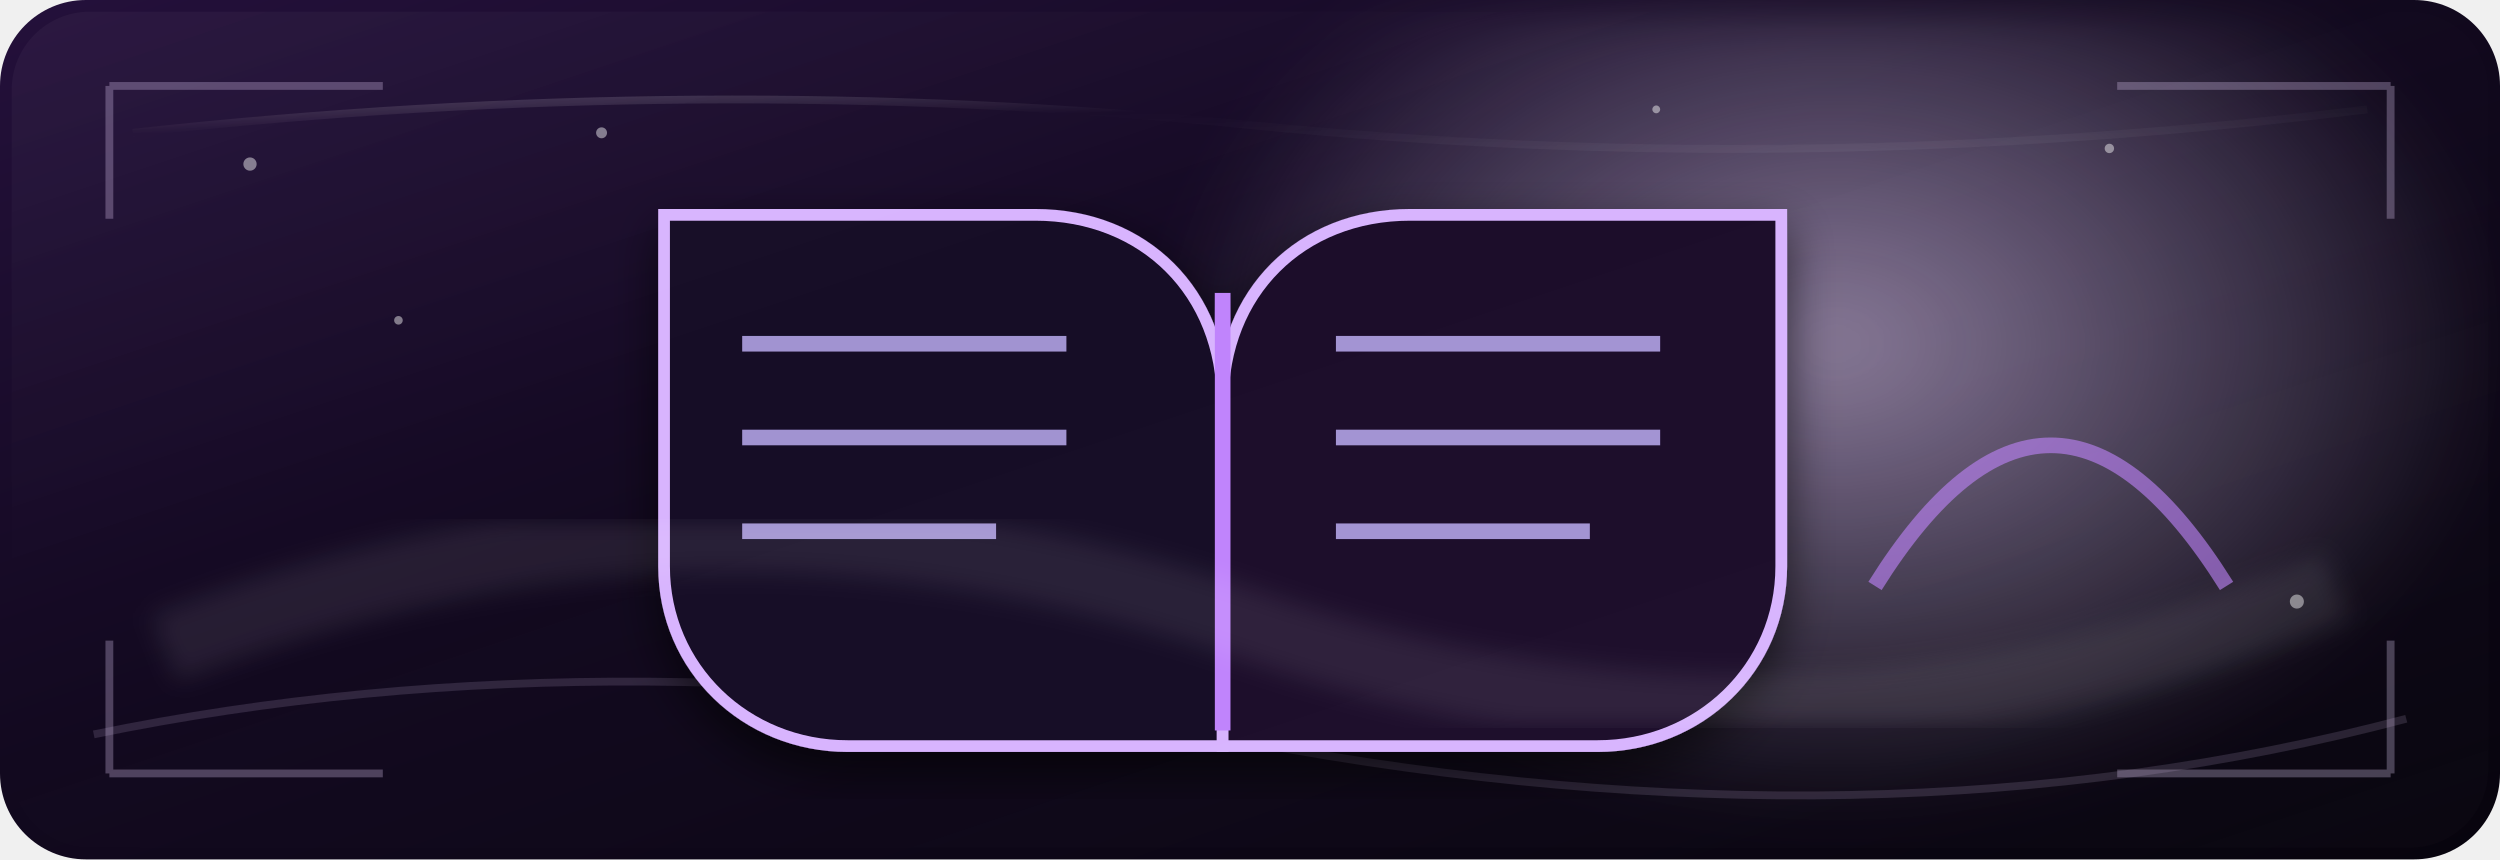
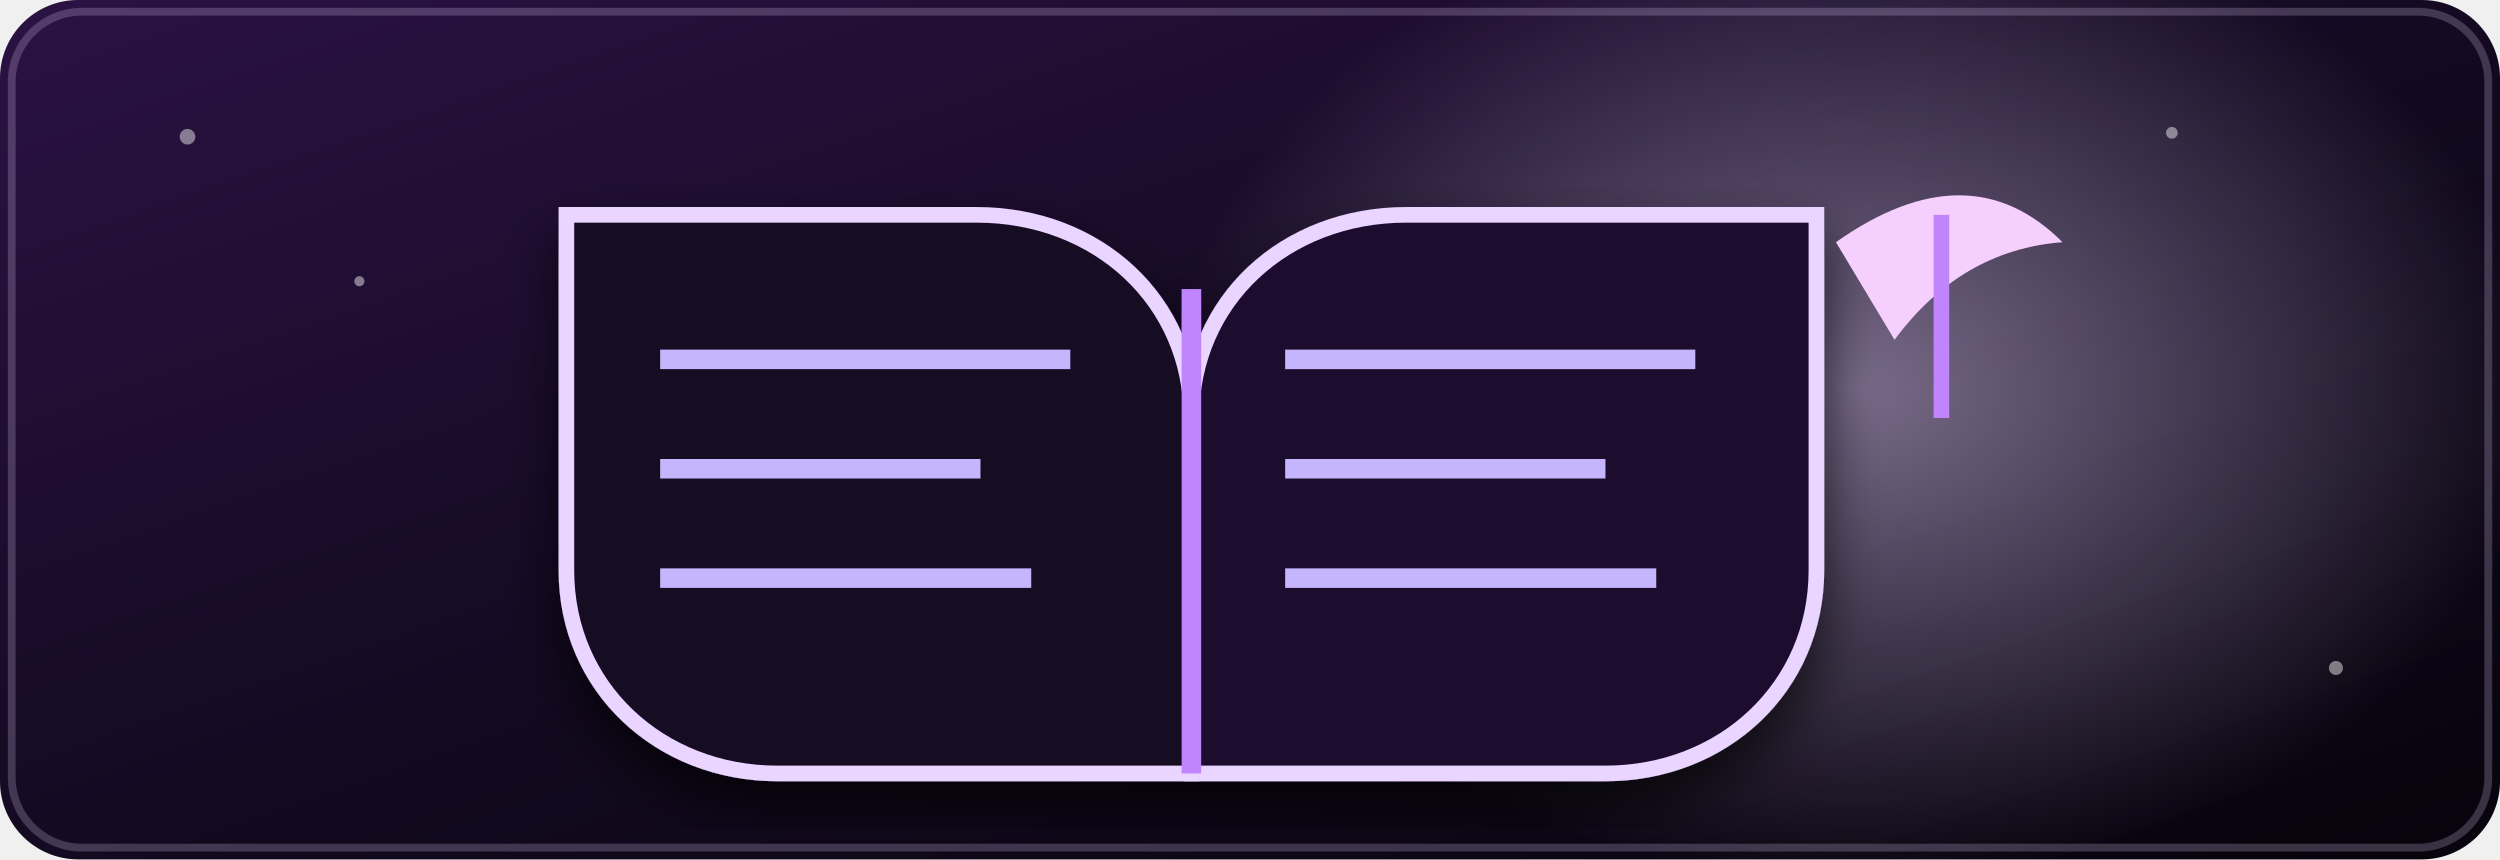
<svg xmlns="http://www.w3.org/2000/svg" viewBox="0 0 640 220" aria-hidden="true">
  <defs>
-     <linearGradient id="bg" x1="0" y1="0" x2="1" y2="1">
-       <stop stop-color="#24103b" />
-       <stop offset=".45" stop-color="#12091f" />
+     <linearGradient id="b" x2="1" y2="1">
+       <stop stop-color="#2b1244" />
+       <stop offset=".55" stop-color="#12091e" />
      <stop offset="1" stop-color="#07040d" />
    </linearGradient>
-     <radialGradient id="aura">
-       <stop stop-color="#e9d5ff" stop-opacity=".55" />
+     <radialGradient id="g">
+       <stop stop-color="#e9d5ff" stop-opacity=".48" />
      <stop offset="1" stop-color="#e9d5ff" stop-opacity="0" />
    </radialGradient>
-     <linearGradient id="metal" x1="0" y1="0" x2="1" y2="1">
-       <stop stop-color="#fff" />
-       <stop offset=".3" stop-color="#e9d5ff" />
-       <stop offset="1" stop-color="#7e22ce" />
-     </linearGradient>
-     <filter id="glow">
-       <feGaussianBlur stdDeviation="8" />
-     </filter>
-     <filter id="shadow">
-       <feDropShadow dx="0" dy="5" stdDeviation="6" flood-color="#000" flood-opacity=".65" />
-     </filter>
-     <linearGradient id="artShine" x1="0" y1="0" x2="1" y2="1">
-       <stop stop-color="#fff" stop-opacity=".18" />
-       <stop offset=".35" stop-color="#fff" stop-opacity="0" />
-       <stop offset="1" stop-color="#fff" stop-opacity=".05" />
-     </linearGradient>
-     <filter id="artGlow">
-       <feGaussianBlur stdDeviation="3" />
+     <filter id="s">
+       <feDropShadow dx="0" dy="7" stdDeviation="7" flood-color="#000" flood-opacity=".7" />
    </filter>
  </defs>
-   <rect width="640" height="220" rx="22" fill="url(#bg)" />
-   <ellipse cx="470" cy="88" rx="170" ry="120" fill="url(#aura)" filter="url(#glow)" />
-   <g opacity=".45" fill="#fff">
-     <circle cx="64" cy="42" r="1.7" />
-     <circle cx="102" cy="82" r="1.1" />
-     <circle cx="154" cy="34" r="1.4" />
-     <circle cx="540" cy="38" r="1.2" />
-     <circle cx="588" cy="154" r="1.8" />
-     <circle cx="424" cy="28" r="1" />
+   <rect width="640" height="220" rx="20" fill="url(#b)" />
+   <ellipse cx="475" cy="100" rx="175" ry="125" fill="url(#g)" />
+   <g fill="#fff" opacity=".45">
+     <circle cx="48" cy="35" r="2" />
+     <circle cx="92" cy="72" r="1.3" />
+     <circle cx="556" cy="34" r="1.5" />
+     <circle cx="598" cy="171" r="1.8" />
  </g>
-   <path d="M24 188 Q160 160 320 190 T616 184" fill="none" stroke="#e9d5ff" stroke-opacity=".14" stroke-width="2" />
-   <g filter="url(#shadow)">
-     <path d="M170 55h95c28 0 48 20 48 48v88h-96c-26 0-47-20-47-46z" fill="#160b25" stroke="#d8b4fe" stroke-width="3" />
-     <path d="M313 103c0-28 20-48 48-48h95v90c0 26-21 46-47 46h-96z" fill="#1c0d2c" stroke="#d8b4fe" stroke-width="3" />
-     <path d="M313 75v112" stroke="#c084fc" stroke-width="4" />
-     <g stroke="#c4b5fd" stroke-width="4" opacity=".8">
-       <path d="M190 88h83M190 112h83M190 136h65M342 88h83M342 112h83M342 136h65" />
+   <g filter="url(#s)">
+     <path d="M145 55h105c31 0 55 22 55 52v91h-106c-30 0-54-22-54-52z" fill="#160b24" stroke="#e9d5ff" stroke-width="4" />
+     <path d="M305 107c0-30 24-52 55-52h105v91c0 30-24 52-54 52H305z" fill="#1c0d2d" stroke="#e9d5ff" stroke-width="4" />
+     <path d="M305 74v124" stroke="#c084fc" stroke-width="5" />
+     <g stroke="#c4b5fd" stroke-width="5">
+       <path d="M169 92h105M169 120h82M169 148h95M329 92h105M329 120h82M329 148h95" />
    </g>
  </g>
-   <path d="M480 150q45-72 90 0" fill="none" stroke="#c084fc" stroke-width="4" opacity=".6" />
-   <path d="M28 22h70M28 22v34M612 22h-70M612 22v34M28 198h70M28 198v-34M612 198h-70M612 198v-34" fill="none" stroke="#e9d5ff" stroke-opacity=".28" stroke-width="2" />
-   <path d="M42 166 Q180 112 320 160 T598 150" fill="none" stroke="#fff" stroke-opacity=".08" stroke-width="18" filter="url(#artGlow)" />
-   <path d="M34 34 Q180 18 320 32 T606 28" fill="none" stroke="url(#artShine)" stroke-width="2" />
-   <rect x="3" y="3" width="634" height="214" rx="20" fill="url(#artShine)" opacity=".22" pointer-events="none" />
+   <path d="M470 62q34-24 58 0-26 2-43 25z" fill="#f5d0fe" />
+   <path d="M497 55v52" stroke="#c084fc" stroke-width="4" />
+   <rect x="3" y="3" width="634" height="214" rx="18" fill="none" stroke="#e9d5ff" stroke-opacity=".22" stroke-width="2" />
</svg>
